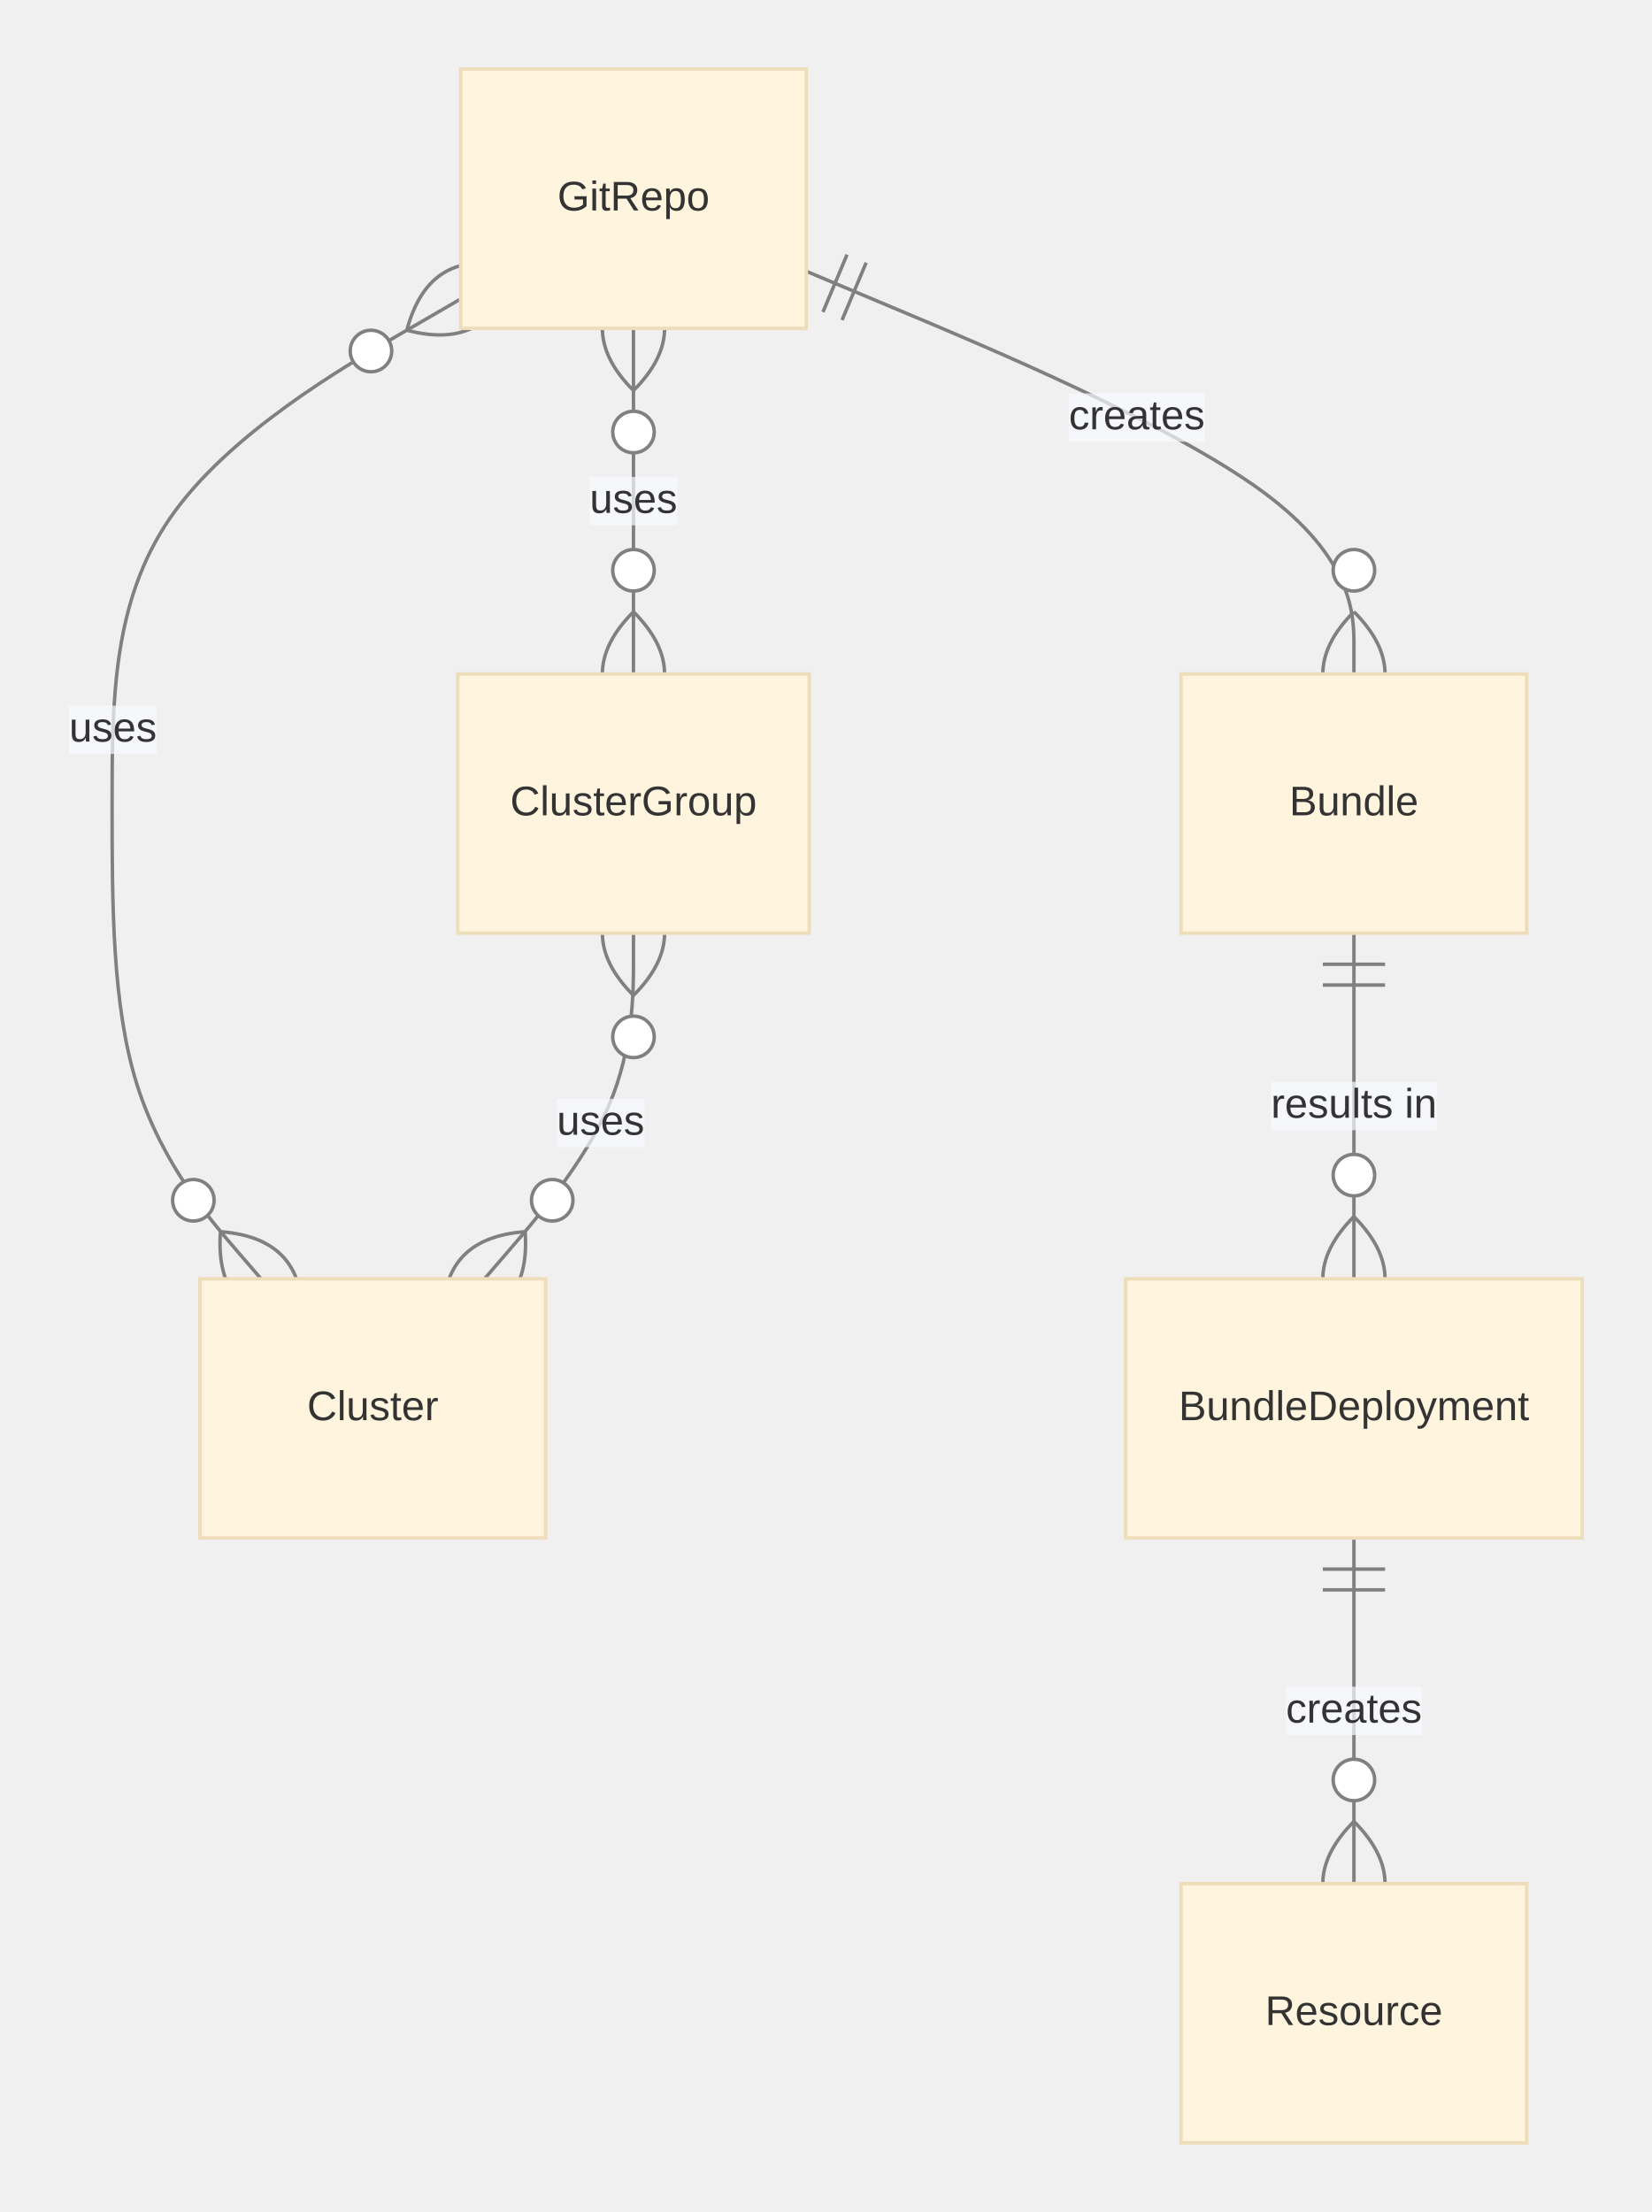
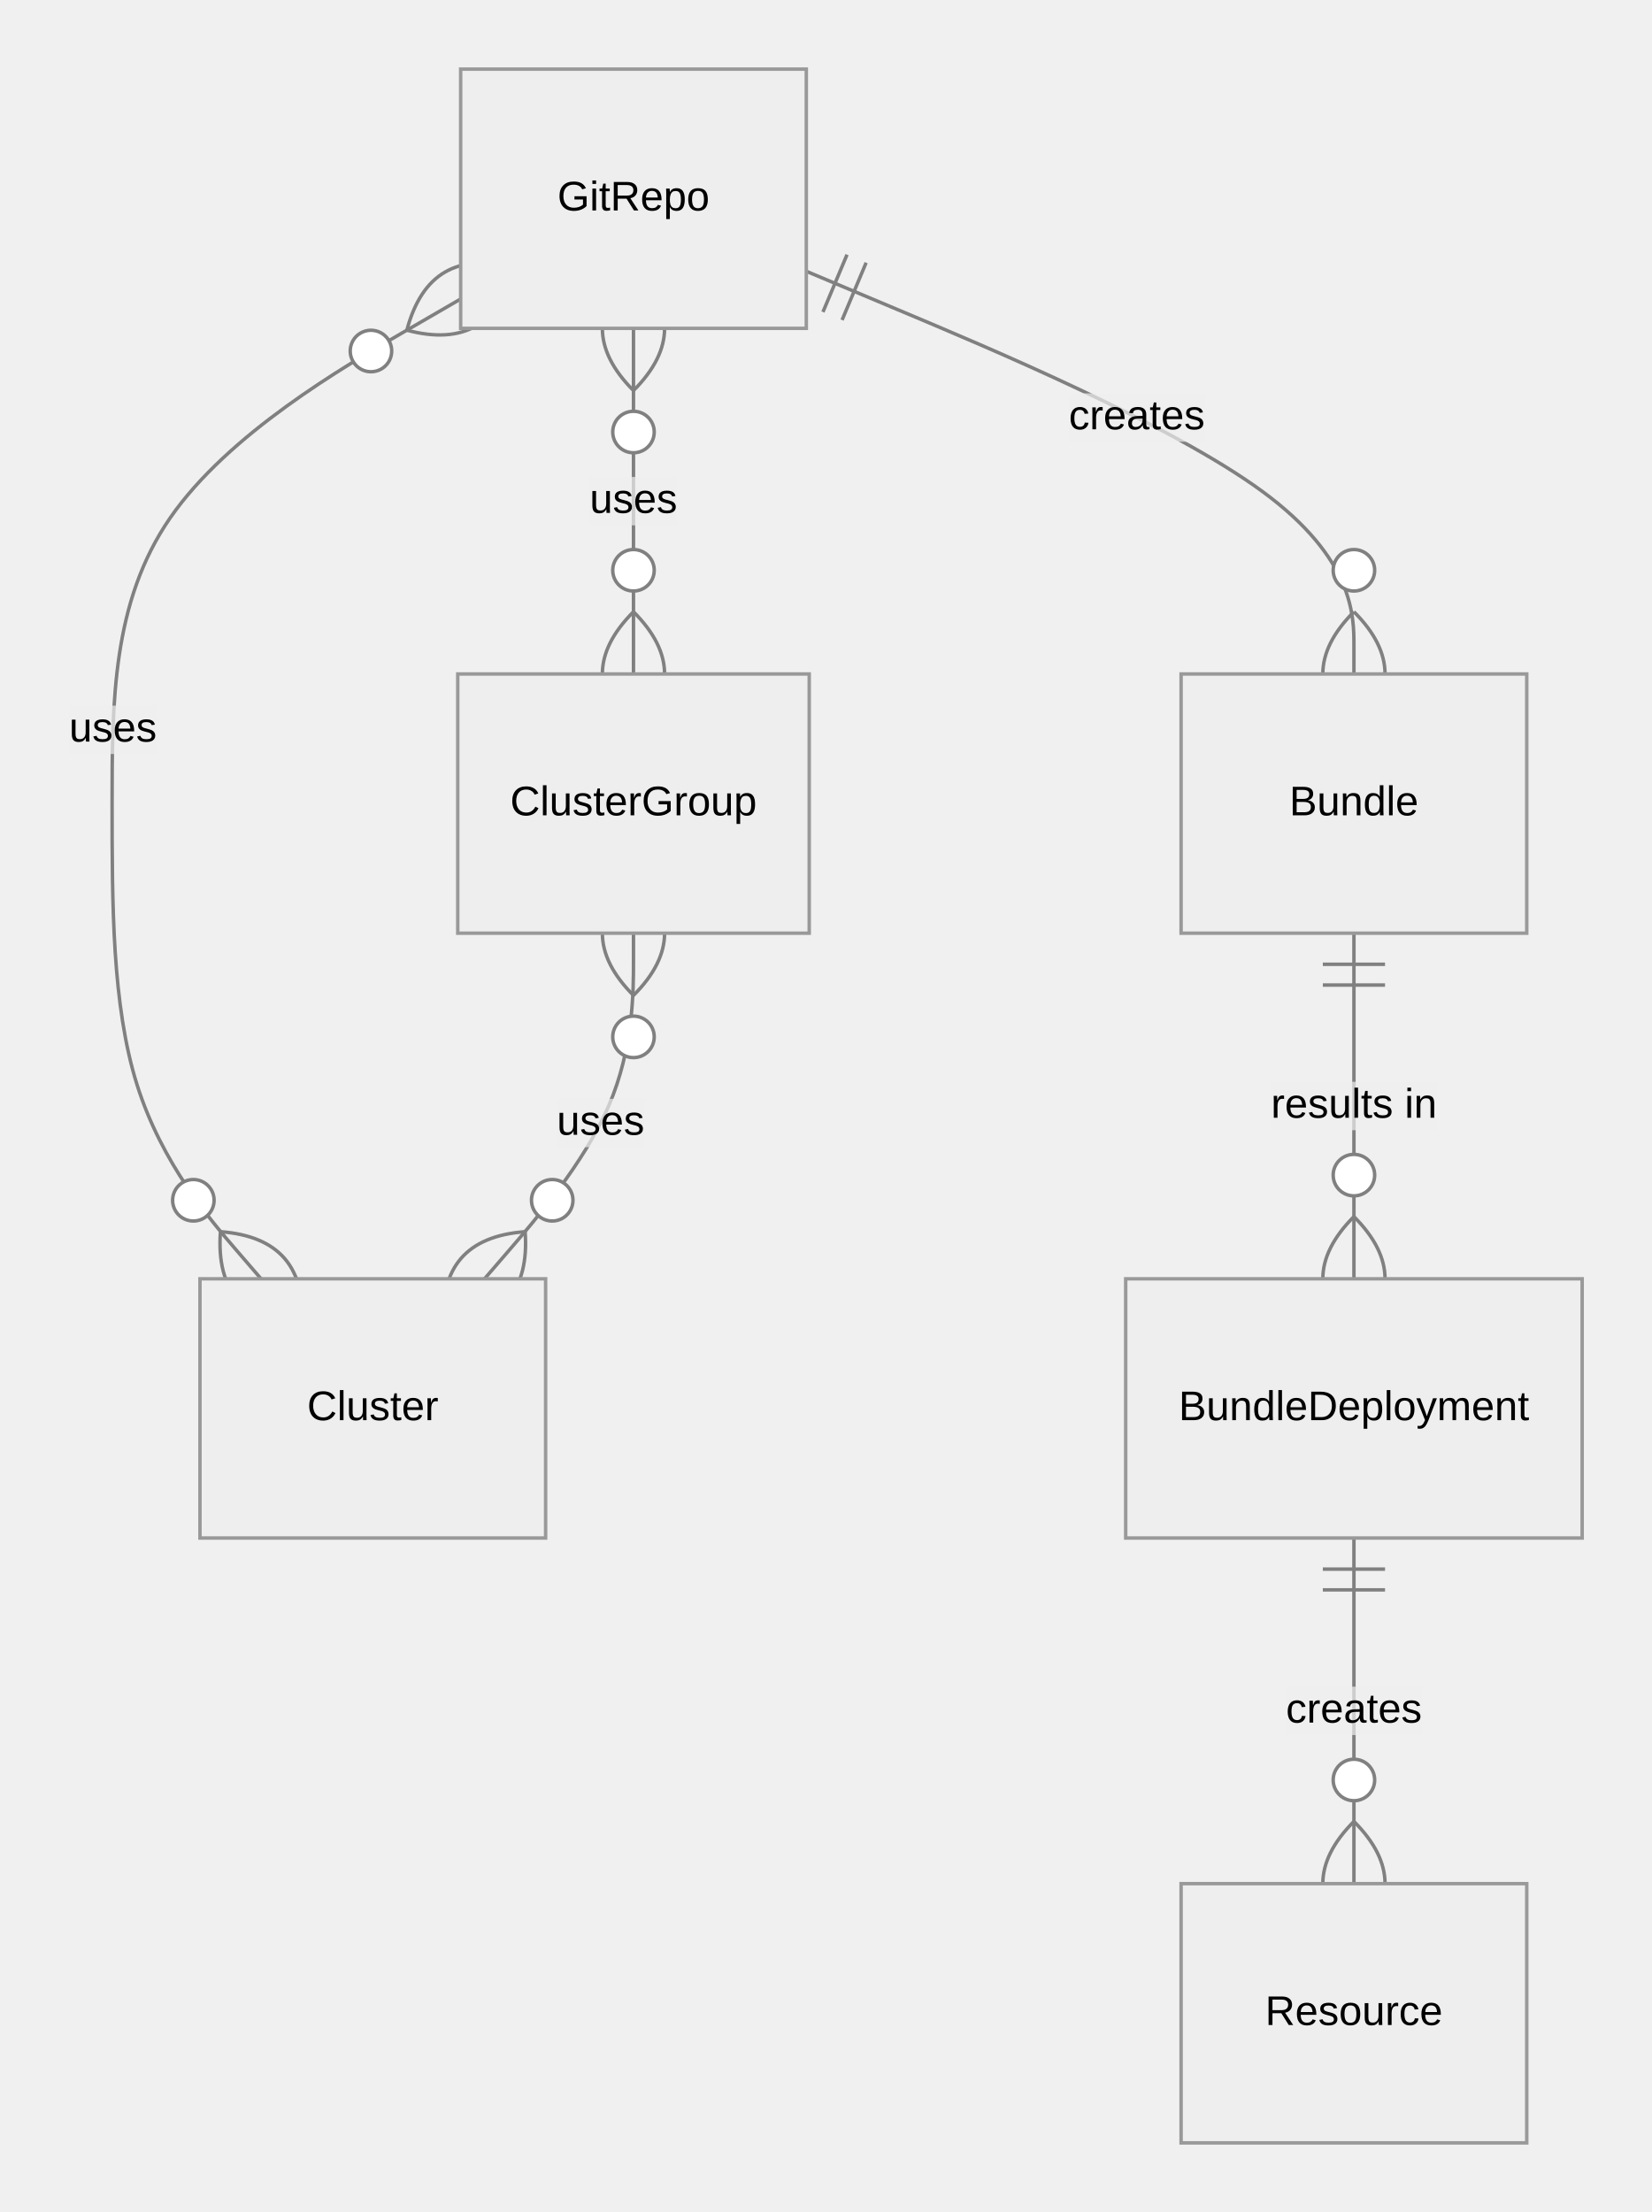
- <svg xmlns="http://www.w3.org/2000/svg" aria-roledescription="er" role="graphics-document document" viewBox="-37.855 0 477.746 640" style="max-width: 477.746px; background-color: white;" width="100%" id="my-svg">
-   <style>#my-svg{font-family:"trebuchet ms",verdana,arial,sans-serif;font-size:16px;fill:#333;}#my-svg .error-icon{fill:hsl(220.588, 100%, 98.333%);}#my-svg .error-text{fill:rgb(8.5, 5.75, 0);stroke:rgb(8.5, 5.75, 0);}#my-svg .edge-thickness-normal{stroke-width:2px;}#my-svg .edge-thickness-thick{stroke-width:3.5px;}#my-svg .edge-pattern-solid{stroke-dasharray:0;}#my-svg .edge-pattern-dashed{stroke-dasharray:3;}#my-svg .edge-pattern-dotted{stroke-dasharray:2;}#my-svg .marker{fill:#0b0b0b;stroke:#0b0b0b;}#my-svg .marker.cross{stroke:#0b0b0b;}#my-svg svg{font-family:"trebuchet ms",verdana,arial,sans-serif;font-size:16px;}#my-svg .entityBox{fill:#fff4dd;stroke:hsl(40.588, 60%, 83.333%);}#my-svg .attributeBoxOdd{fill:#ffffff;stroke:hsl(40.588, 60%, 83.333%);}#my-svg .attributeBoxEven{fill:#f2f2f2;stroke:hsl(40.588, 60%, 83.333%);}#my-svg .relationshipLabelBox{fill:hsl(220.588, 100%, 98.333%);opacity:0.7;background-color:hsl(220.588, 100%, 98.333%);}#my-svg .relationshipLabelBox rect{opacity:0.5;}#my-svg .relationshipLine{stroke:#0b0b0b;}#my-svg .entityTitleText{text-anchor:middle;font-size:18px;fill:#333;}#my-svg #MD_PARENT_START{fill:#f5f5f5!important;stroke:#0b0b0b!important;stroke-width:1;}#my-svg #MD_PARENT_END{fill:#f5f5f5!important;stroke:#0b0b0b!important;stroke-width:1;}#my-svg :root{--mermaid-font-family:"trebuchet ms",verdana,arial,sans-serif;}</style>
+ <svg xmlns="http://www.w3.org/2000/svg" aria-roledescription="er" role="graphics-document document" viewBox="-37.855 0 477.746 640" style="max-width: 477.746px; background-color: transparent;" width="100%" id="my-svg">
+   <style>#my-svg{font-family:"trebuchet ms",verdana,arial,sans-serif;font-size:16px;fill:#000000;}#my-svg .error-icon{fill:#552222;}#my-svg .error-text{fill:#552222;stroke:#552222;}#my-svg .edge-thickness-normal{stroke-width:2px;}#my-svg .edge-thickness-thick{stroke-width:3.5px;}#my-svg .edge-pattern-solid{stroke-dasharray:0;}#my-svg .edge-pattern-dashed{stroke-dasharray:3;}#my-svg .edge-pattern-dotted{stroke-dasharray:2;}#my-svg .marker{fill:#666;stroke:#666;}#my-svg .marker.cross{stroke:#666;}#my-svg svg{font-family:"trebuchet ms",verdana,arial,sans-serif;font-size:16px;}#my-svg .entityBox{fill:#eee;stroke:#999;}#my-svg .attributeBoxOdd{fill:#ffffff;stroke:#999;}#my-svg .attributeBoxEven{fill:#f2f2f2;stroke:#999;}#my-svg .relationshipLabelBox{fill:hsl(-160, 0%, 93.333%);opacity:0.7;background-color:hsl(-160, 0%, 93.333%);}#my-svg .relationshipLabelBox rect{opacity:0.5;}#my-svg .relationshipLine{stroke:#666;}#my-svg .entityTitleText{text-anchor:middle;font-size:18px;fill:#000000;}#my-svg #MD_PARENT_START{fill:#f5f5f5!important;stroke:#666!important;stroke-width:1;}#my-svg #MD_PARENT_END{fill:#f5f5f5!important;stroke:#666!important;stroke-width:1;}#my-svg :root{--mermaid-font-family:"trebuchet ms",verdana,arial,sans-serif;}</style>
  <g />
  <defs>
    <marker orient="auto" markerHeight="240" markerWidth="190" refY="7" refX="0" id="MD_PARENT_START">
      <path d="M 18,7 L9,13 L1,7 L9,1 Z" />
    </marker>
  </defs>
  <defs>
    <marker orient="auto" markerHeight="28" markerWidth="20" refY="7" refX="19" id="MD_PARENT_END">
      <path d="M 18,7 L9,13 L1,7 L9,1 Z" />
    </marker>
  </defs>
  <defs>
    <marker orient="auto" markerHeight="18" markerWidth="18" refY="9" refX="0" id="ONLY_ONE_START">
      <path d="M9,0 L9,18 M15,0 L15,18" fill="none" stroke="gray" />
    </marker>
  </defs>
  <defs>
    <marker orient="auto" markerHeight="18" markerWidth="18" refY="9" refX="18" id="ONLY_ONE_END">
      <path d="M3,0 L3,18 M9,0 L9,18" fill="none" stroke="gray" />
    </marker>
  </defs>
  <defs>
    <marker orient="auto" markerHeight="18" markerWidth="30" refY="9" refX="0" id="ZERO_OR_ONE_START">
      <circle r="6" cy="9" cx="21" fill="white" stroke="gray" />
      <path d="M9,0 L9,18" fill="none" stroke="gray" />
    </marker>
  </defs>
  <defs>
    <marker orient="auto" markerHeight="18" markerWidth="30" refY="9" refX="30" id="ZERO_OR_ONE_END">
      <circle r="6" cy="9" cx="9" fill="white" stroke="gray" />
      <path d="M21,0 L21,18" fill="none" stroke="gray" />
    </marker>
  </defs>
  <defs>
    <marker orient="auto" markerHeight="36" markerWidth="45" refY="18" refX="18" id="ONE_OR_MORE_START">
      <path d="M0,18 Q 18,0 36,18 Q 18,36 0,18 M42,9 L42,27" fill="none" stroke="gray" />
    </marker>
  </defs>
  <defs>
    <marker orient="auto" markerHeight="36" markerWidth="45" refY="18" refX="27" id="ONE_OR_MORE_END">
      <path d="M3,9 L3,27 M9,18 Q27,0 45,18 Q27,36 9,18" fill="none" stroke="gray" />
    </marker>
  </defs>
  <defs>
    <marker orient="auto" markerHeight="36" markerWidth="57" refY="18" refX="18" id="ZERO_OR_MORE_START">
      <circle r="6" cy="18" cx="48" fill="white" stroke="gray" />
      <path d="M0,18 Q18,0 36,18 Q18,36 0,18" fill="none" stroke="gray" />
    </marker>
  </defs>
  <defs>
    <marker orient="auto" markerHeight="36" markerWidth="57" refY="18" refX="39" id="ZERO_OR_MORE_END">
      <circle r="6" cy="18" cx="9" fill="white" stroke="gray" />
      <path d="M21,18 Q39,0 57,18 Q39,36 21,18" fill="none" stroke="gray" />
    </marker>
  </defs>
  <path style="stroke: gray; fill: none;" marker-start="url(#ZERO_OR_MORE_START)" marker-end="url(#ZERO_OR_MORE_END)" d="M95.422,86.504L78.615,96.253C61.807,106.002,28.193,125.501,11.385,149.834C-5.422,174.167,-5.422,203.333,-5.422,232.5C-5.422,261.667,-5.422,290.833,1.761,313.75C8.944,336.667,23.31,353.333,30.493,361.667L37.676,370" class="er relationshipLine" />
  <path style="stroke: gray; fill: none;" marker-start="url(#ZERO_OR_MORE_START)" marker-end="url(#ZERO_OR_MORE_END)" d="M145.422,95L145.422,103.333C145.422,111.667,145.422,128.333,145.422,145C145.422,161.667,145.422,178.333,145.422,186.667L145.422,195" class="er relationshipLine" />
  <path style="stroke: gray; fill: none;" marker-start="url(#ONLY_ONE_START)" marker-end="url(#ZERO_OR_MORE_END)" d="M195.422,78.49L221.828,89.575C248.234,100.66,301.047,122.83,327.453,142.248C353.859,161.667,353.859,178.333,353.859,186.667L353.859,195" class="er relationshipLine" />
  <path style="stroke: gray; fill: none;" marker-start="url(#ZERO_OR_MORE_START)" marker-end="url(#ZERO_OR_MORE_END)" d="M145.422,270L145.422,278.333C145.422,286.667,145.422,303.333,138.239,320C131.056,336.667,116.69,353.333,109.507,361.667L102.324,370" class="er relationshipLine" />
  <path style="stroke: gray; fill: none;" marker-start="url(#ONLY_ONE_START)" marker-end="url(#ZERO_OR_MORE_END)" d="M353.859,270L353.859,278.333C353.859,286.667,353.859,303.333,353.859,320C353.859,336.667,353.859,353.333,353.859,361.667L353.859,370" class="er relationshipLine" />
  <path style="stroke: gray; fill: none;" marker-start="url(#ONLY_ONE_START)" marker-end="url(#ZERO_OR_MORE_END)" d="M353.859,445L353.859,453.333C353.859,461.667,353.859,478.333,353.859,495C353.859,511.667,353.859,528.333,353.859,536.667L353.859,545" class="er relationshipLine" />
  <g transform="translate(95.42188,20 )" id="entity-GitRepo-155ec3fc-a1ce-5503-bc46-10dc55de1740">
    <rect height="75" width="100" y="0" x="0" class="er entityBox" />
    <text style="dominant-baseline: middle; text-anchor: middle; font-size: 12px;" transform="translate(50,37.5)" y="0" x="0" id="text-entity-GitRepo-155ec3fc-a1ce-5503-bc46-10dc55de1740" class="er entityLabel">GitRepo</text>
  </g>
  <g transform="translate(20,370 )" id="entity-Cluster-46db484d-219f-5f91-a853-505207a5f0fd">
    <rect height="75" width="100" y="0" x="0" class="er entityBox" />
    <text style="dominant-baseline: middle; text-anchor: middle; font-size: 12px;" transform="translate(50,37.5)" y="0" x="0" id="text-entity-Cluster-46db484d-219f-5f91-a853-505207a5f0fd" class="er entityLabel">Cluster</text>
  </g>
  <g transform="translate(94.57812,195 )" id="entity-ClusterGroup-7e8949e8-bd1a-5b24-bdb4-5c21826d975b">
    <rect height="75" width="101.688" y="0" x="0" class="er entityBox" />
    <text style="dominant-baseline: middle; text-anchor: middle; font-size: 12px;" transform="translate(50.84375,37.5)" y="0" x="0" id="text-entity-ClusterGroup-7e8949e8-bd1a-5b24-bdb4-5c21826d975b" class="er entityLabel">ClusterGroup</text>
  </g>
  <g transform="translate(303.8594,195 )" id="entity-Bundle-1c8e73c3-99ec-5670-896c-7b3764cd8705">
    <rect height="75" width="100" y="0" x="0" class="er entityBox" />
    <text style="dominant-baseline: middle; text-anchor: middle; font-size: 12px;" transform="translate(50,37.5)" y="0" x="0" id="text-entity-Bundle-1c8e73c3-99ec-5670-896c-7b3764cd8705" class="er entityLabel">Bundle</text>
  </g>
  <g transform="translate(287.8281,370 )" id="entity-BundleDeployment-2be1ce70-74bd-5458-92e7-32c50dbd21fc">
    <rect height="75" width="132.062" y="0" x="0" class="er entityBox" />
    <text style="dominant-baseline: middle; text-anchor: middle; font-size: 12px;" transform="translate(66.03125,37.5)" y="0" x="0" id="text-entity-BundleDeployment-2be1ce70-74bd-5458-92e7-32c50dbd21fc" class="er entityLabel">BundleDeployment</text>
  </g>
  <g transform="translate(303.8594,545 )" id="entity-Resource-28c59259-5a9e-509b-b8a7-0e5c9cbb4b48">
    <rect height="75" width="100" y="0" x="0" class="er entityBox" />
    <text style="dominant-baseline: middle; text-anchor: middle; font-size: 12px;" transform="translate(50,37.5)" y="0" x="0" id="text-entity-Resource-28c59259-5a9e-509b-b8a7-0e5c9cbb4b48" class="er entityLabel">Resource</text>
  </g>
  <rect height="14" width="25.359" y="204.16" x="-17.855" class="er relationshipLabelBox" />
  <text style="text-anchor: middle; dominant-baseline: middle; font-size: 12px;" y="211.16" x="-5.176" id="rel1" class="er relationshipLabel">uses</text>
  <rect height="14" width="25.359" y="138" x="132.742" class="er relationshipLabelBox" />
  <text style="text-anchor: middle; dominant-baseline: middle; font-size: 12px;" y="145" x="145.422" id="rel2" class="er relationshipLabel">uses</text>
  <rect height="14" width="39.359" y="113.808" x="271.364" class="er relationshipLabelBox" />
  <text style="text-anchor: middle; dominant-baseline: middle; font-size: 12px;" y="120.808" x="291.044" id="rel3" class="er relationshipLabel">creates</text>
  <rect height="14" width="25.359" y="317.918" x="123.241" class="er relationshipLabelBox" />
  <text style="text-anchor: middle; dominant-baseline: middle; font-size: 12px;" y="324.918" x="135.921" id="rel4" class="er relationshipLabel">uses</text>
  <rect height="14" width="48.031" y="313" x="329.843" class="er relationshipLabelBox" />
  <text style="text-anchor: middle; dominant-baseline: middle; font-size: 12px;" y="320" x="353.859" id="rel5" class="er relationshipLabel">results in</text>
  <rect height="14" width="39.359" y="488" x="334.179" class="er relationshipLabelBox" />
  <text style="text-anchor: middle; dominant-baseline: middle; font-size: 12px;" y="495" x="353.859" id="rel6" class="er relationshipLabel">creates</text>
</svg>
